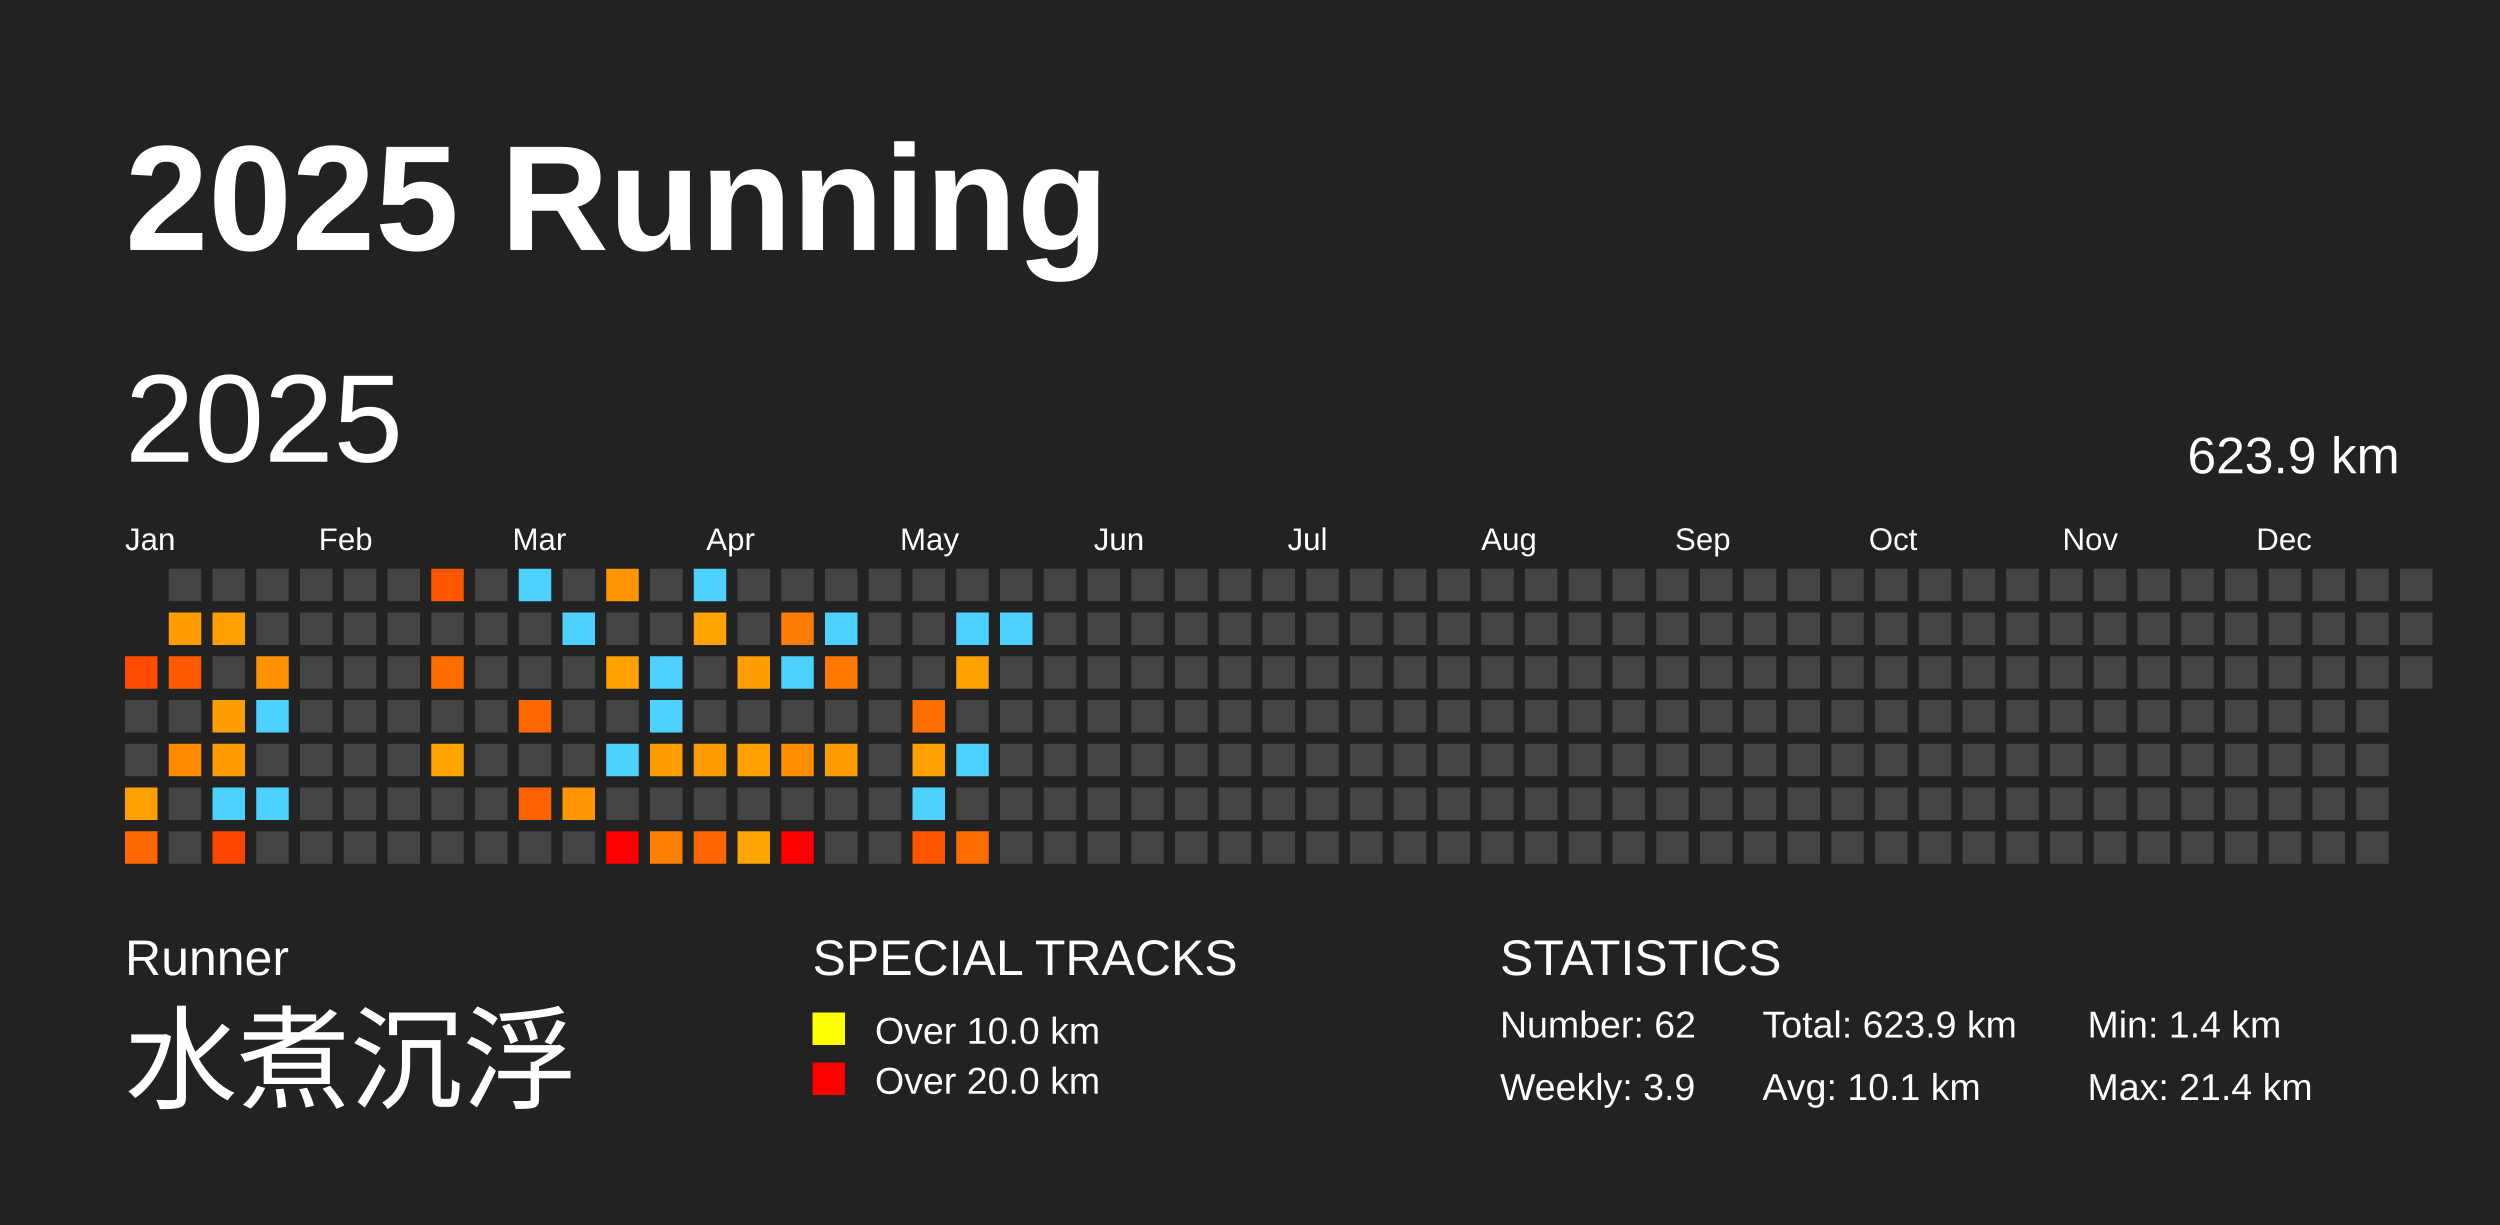
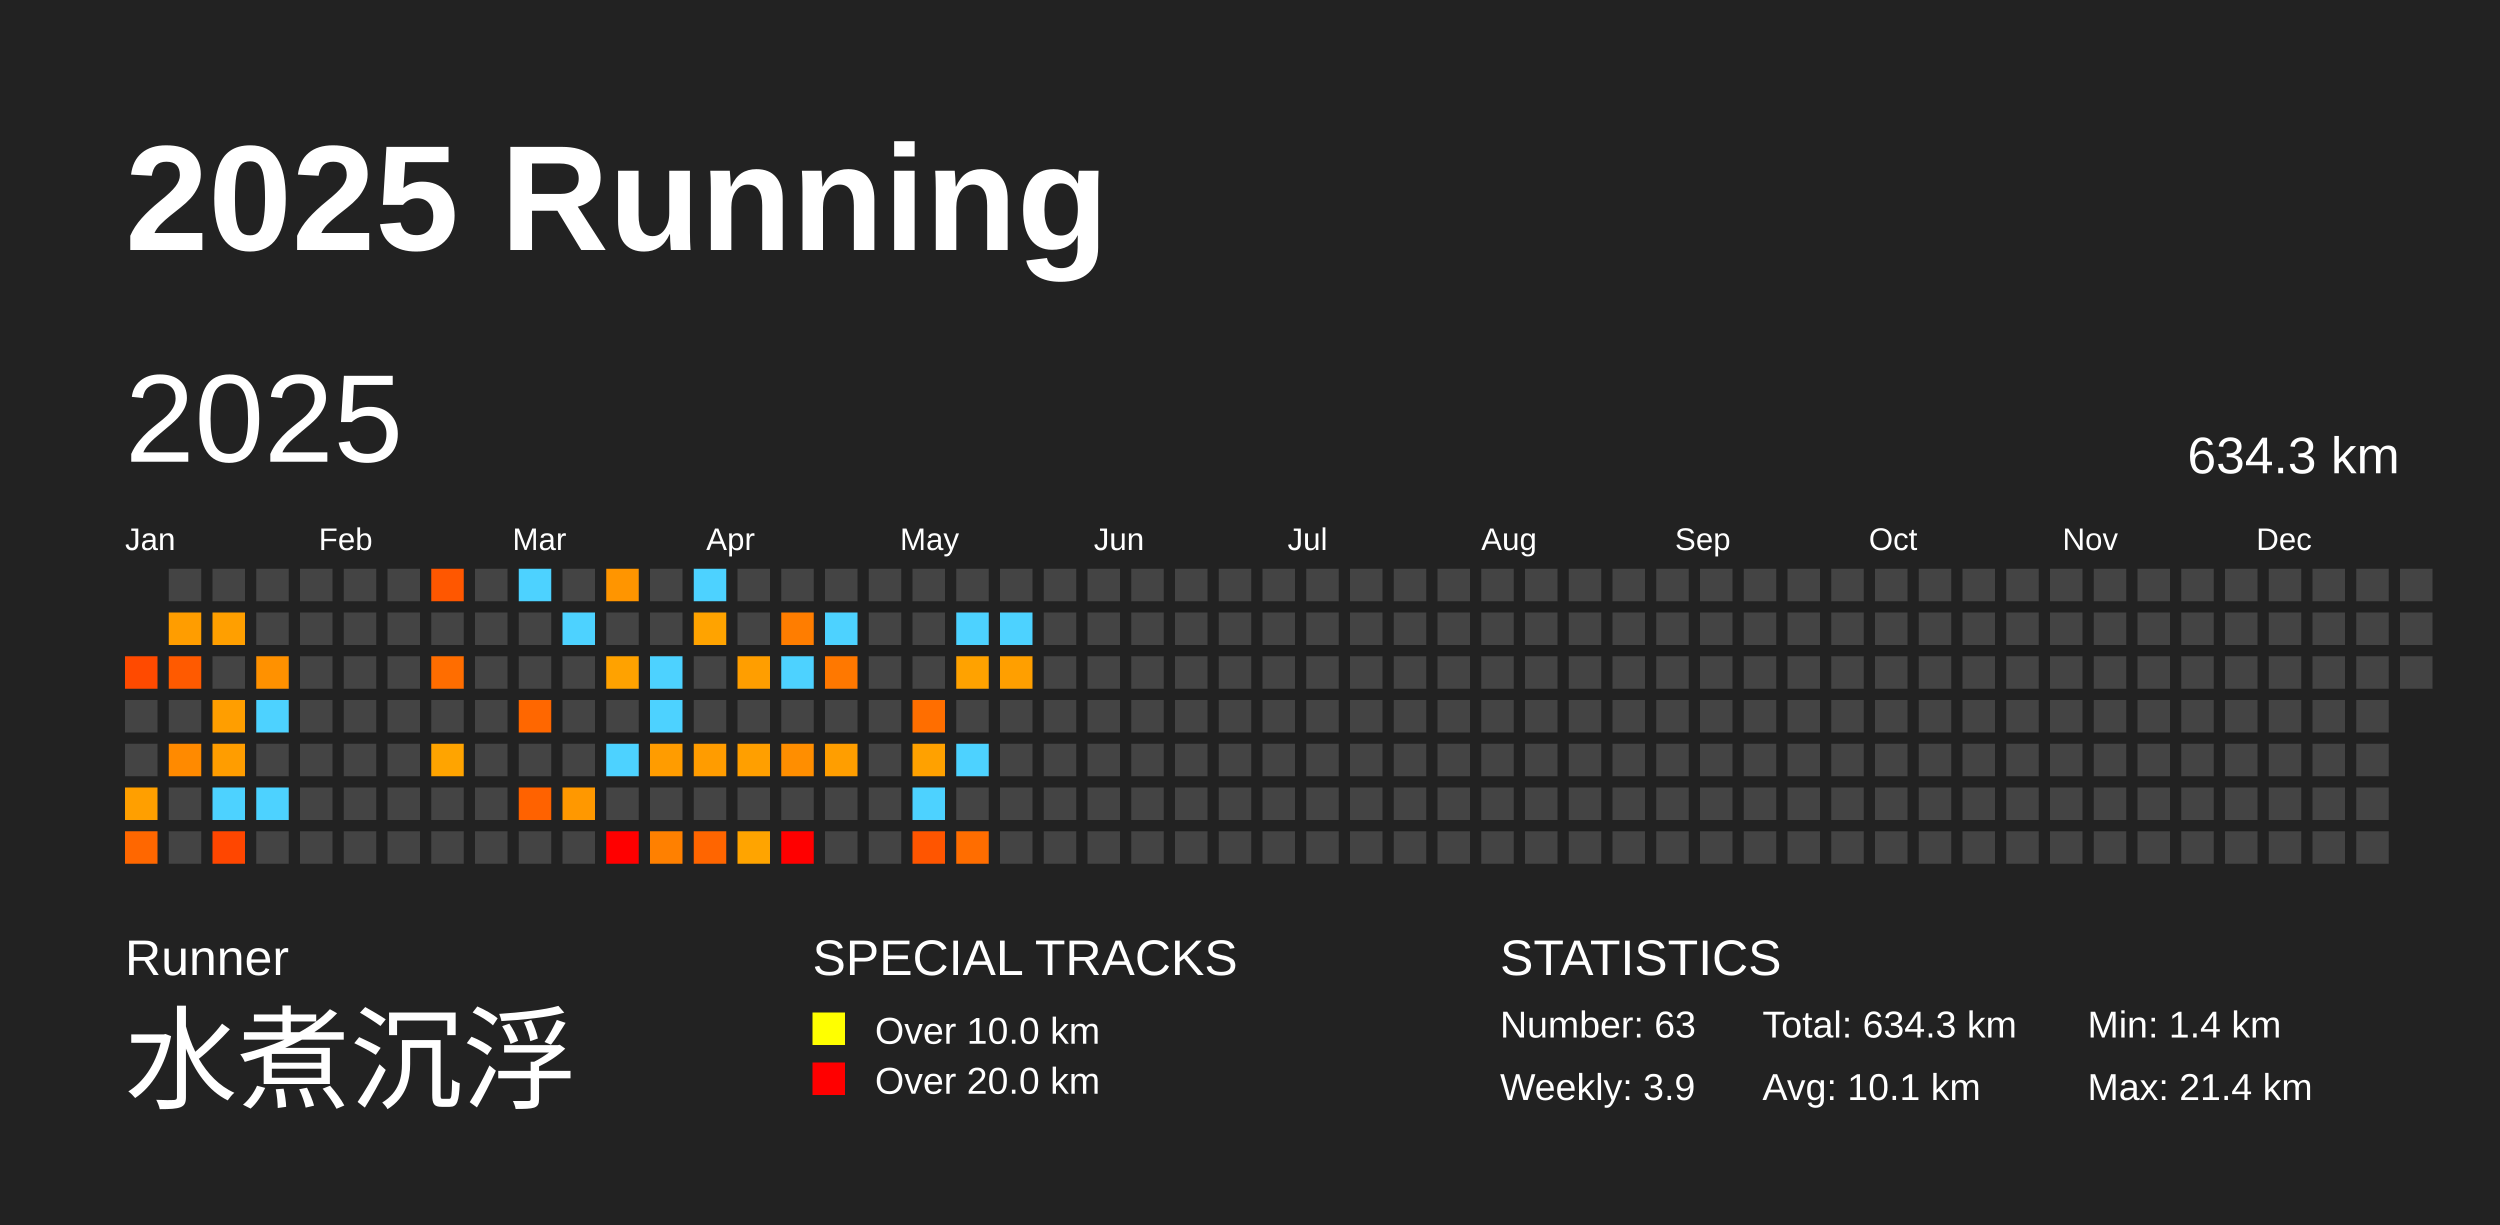
<svg xmlns="http://www.w3.org/2000/svg" baseProfile="full" height="98mm" version="1.1" viewBox="0,0,200,98" width="200mm">
  <defs />
  <rect fill="#222222" height="98" width="200" x="0" y="0" />
  <text fill="#FFFFFF" style="font-size:12px; font-family:Arial; font-weight:bold;" x="10" y="20">2025 Running</text>
  <text fill="#FFFFFF" style="font-size:4px; font-family:Arial" x="10" y="78">Runner</text>
  <text fill="#FFFFFF" style="font-size:9px; font-family:Arial" x="10" y="88">水煮沉浮</text>
  <text fill="#FFFFFF" style="font-size:4px; font-family:Arial" x="65" y="78">SPECIAL TRACKS</text>
  <rect fill="yellow" height="2.6" width="2.6" x="65" y="81" />
  <text fill="#FFFFFF" style="font-size:3px; font-family:Arial" x="70" y="83.5">Over 10.0 km</text>
  <rect fill="red" height="2.6" width="2.6" x="65" y="85" />
  <text fill="#FFFFFF" style="font-size:3px; font-family:Arial" x="70" y="87.5">Over 20.0 km</text>
  <text fill="#FFFFFF" style="font-size:4px; font-family:Arial" x="120" y="78">STATISTICS</text>
-   <text fill="#FFFFFF" style="font-size:3px; font-family:Arial" x="120" y="83">Number: 62</text>
+   <text fill="#FFFFFF" style="font-size:3px; font-family:Arial" x="120" y="83">Number: 63</text>
  <text fill="#FFFFFF" style="font-size:3px; font-family:Arial" x="120" y="88">Weekly: 3.9</text>
-   <text fill="#FFFFFF" style="font-size:3px; font-family:Arial" x="141" y="83">Total: 623.9 km</text>
+   <text fill="#FFFFFF" style="font-size:3px; font-family:Arial" x="141" y="83">Total: 634.3 km</text>
  <text fill="#FFFFFF" style="font-size:3px; font-family:Arial" x="141" y="88">Avg: 10.1 km</text>
  <text fill="#FFFFFF" style="font-size:3px; font-family:Arial" x="167" y="83">Min: 1.4 km</text>
  <text fill="#FFFFFF" style="font-size:3px; font-family:Arial" x="167" y="88">Max: 21.4 km</text>
  <text dominant-baseline="hanging" fill="#FFFFFF" style="font-size:10.0px; font-family:Arial;" x="10" y="30">2025</text>
-   <text dominant-baseline="hanging" fill="#FFFFFF" style="font-size:4.125px; font-family:Arial;" x="175" y="35">623.9 km</text>
+   <text dominant-baseline="hanging" fill="#FFFFFF" style="font-size:4.125px; font-family:Arial;" x="175" y="35">634.3 km</text>
  <text fill="#FFFFFF" style="font-size:2.5px; font-family:Arial" x="10.0" y="44">Jan</text>
  <text fill="#FFFFFF" style="font-size:2.5px; font-family:Arial" x="25.5" y="44">Feb</text>
  <text fill="#FFFFFF" style="font-size:2.5px; font-family:Arial" x="41.0" y="44">Mar</text>
  <text fill="#FFFFFF" style="font-size:2.5px; font-family:Arial" x="56.5" y="44">Apr</text>
  <text fill="#FFFFFF" style="font-size:2.5px; font-family:Arial" x="72.0" y="44">May</text>
  <text fill="#FFFFFF" style="font-size:2.5px; font-family:Arial" x="87.5" y="44">Jun</text>
  <text fill="#FFFFFF" style="font-size:2.5px; font-family:Arial" x="103.0" y="44">Jul</text>
  <text fill="#FFFFFF" style="font-size:2.5px; font-family:Arial" x="118.5" y="44">Aug</text>
  <text fill="#FFFFFF" style="font-size:2.5px; font-family:Arial" x="134.0" y="44">Sep</text>
  <text fill="#FFFFFF" style="font-size:2.5px; font-family:Arial" x="149.5" y="44">Oct</text>
  <text fill="#FFFFFF" style="font-size:2.5px; font-family:Arial" x="165.0" y="44">Nov</text>
  <text fill="#FFFFFF" style="font-size:2.5px; font-family:Arial" x="180.5" y="44">Dec</text>
  <rect fill="#ff4a00" height="2.6" width="2.6" x="10.0" y="52.5" />
  <rect fill="#444444" height="2.6" width="2.6" x="10.0" y="56.0" />
  <rect fill="#444444" height="2.6" width="2.6" x="10.0" y="59.5" />
  <rect fill="#ff9f00" height="2.6" width="2.6" x="10.0" y="63.0" />
  <rect fill="#ff6700" height="2.6" width="2.6" x="10.0" y="66.5" />
  <rect fill="#444444" height="2.6" width="2.6" x="13.5" y="45.5" />
  <rect fill="#ff9d00" height="2.6" width="2.6" x="13.5" y="49.0" />
  <rect fill="#ff5a00" height="2.6" width="2.6" x="13.5" y="52.5" />
  <rect fill="#444444" height="2.6" width="2.6" x="13.5" y="56.0" />
  <rect fill="#ff8a00" height="2.6" width="2.6" x="13.5" y="59.5" />
  <rect fill="#444444" height="2.6" width="2.6" x="13.5" y="63.0" />
  <rect fill="#444444" height="2.6" width="2.6" x="13.5" y="66.5" />
  <rect fill="#444444" height="2.6" width="2.6" x="17.0" y="45.5" />
  <rect fill="#ff9f00" height="2.6" width="2.6" x="17.0" y="49.0" />
  <rect fill="#444444" height="2.6" width="2.6" x="17.0" y="52.5" />
  <rect fill="#ff9e00" height="2.6" width="2.6" x="17.0" y="56.0" />
  <rect fill="#ff9d00" height="2.6" width="2.6" x="17.0" y="59.5" />
  <rect fill="#4dd2ff" height="2.6" width="2.6" x="17.0" y="63.0" />
  <rect fill="#ff4600" height="2.6" width="2.6" x="17.0" y="66.5" />
  <rect fill="#444444" height="2.6" width="2.6" x="20.5" y="45.5" />
  <rect fill="#444444" height="2.6" width="2.6" x="20.5" y="49.0" />
  <rect fill="#ff9100" height="2.6" width="2.6" x="20.5" y="52.5" />
  <rect fill="#4dd2ff" height="2.6" width="2.6" x="20.5" y="56.0" />
  <rect fill="#444444" height="2.6" width="2.6" x="20.5" y="59.5" />
  <rect fill="#4dd2ff" height="2.6" width="2.6" x="20.5" y="63.0" />
  <rect fill="#444444" height="2.6" width="2.6" x="20.5" y="66.5" />
  <rect fill="#444444" height="2.6" width="2.6" x="24.0" y="45.5" />
  <rect fill="#444444" height="2.6" width="2.6" x="24.0" y="49.0" />
  <rect fill="#444444" height="2.6" width="2.6" x="24.0" y="52.5" />
  <rect fill="#444444" height="2.6" width="2.6" x="24.0" y="56.0" />
  <rect fill="#444444" height="2.6" width="2.6" x="24.0" y="59.5" />
  <rect fill="#444444" height="2.6" width="2.6" x="24.0" y="63.0" />
  <rect fill="#444444" height="2.6" width="2.6" x="24.0" y="66.5" />
  <rect fill="#444444" height="2.6" width="2.6" x="27.5" y="45.5" />
  <rect fill="#444444" height="2.6" width="2.6" x="27.5" y="49.0" />
  <rect fill="#444444" height="2.6" width="2.6" x="27.5" y="52.5" />
  <rect fill="#444444" height="2.6" width="2.6" x="27.5" y="56.0" />
  <rect fill="#444444" height="2.6" width="2.6" x="27.5" y="59.5" />
  <rect fill="#444444" height="2.6" width="2.6" x="27.5" y="63.0" />
  <rect fill="#444444" height="2.6" width="2.6" x="27.5" y="66.5" />
  <rect fill="#444444" height="2.6" width="2.6" x="31.0" y="45.5" />
  <rect fill="#444444" height="2.6" width="2.6" x="31.0" y="49.0" />
  <rect fill="#444444" height="2.6" width="2.6" x="31.0" y="52.5" />
  <rect fill="#444444" height="2.6" width="2.6" x="31.0" y="56.0" />
  <rect fill="#444444" height="2.6" width="2.6" x="31.0" y="59.5" />
  <rect fill="#444444" height="2.6" width="2.6" x="31.0" y="63.0" />
  <rect fill="#444444" height="2.6" width="2.6" x="31.0" y="66.5" />
  <rect fill="#ff5700" height="2.6" width="2.6" x="34.5" y="45.5" />
  <rect fill="#444444" height="2.6" width="2.6" x="34.5" y="49.0" />
  <rect fill="#ff6d00" height="2.6" width="2.6" x="34.5" y="52.5" />
  <rect fill="#444444" height="2.6" width="2.6" x="34.5" y="56.0" />
  <rect fill="#ffa400" height="2.6" width="2.6" x="34.5" y="59.5" />
  <rect fill="#444444" height="2.6" width="2.6" x="34.5" y="63.0" />
  <rect fill="#444444" height="2.6" width="2.6" x="34.5" y="66.5" />
  <rect fill="#444444" height="2.6" width="2.6" x="38.0" y="45.5" />
  <rect fill="#444444" height="2.6" width="2.6" x="38.0" y="49.0" />
  <rect fill="#444444" height="2.6" width="2.6" x="38.0" y="52.5" />
  <rect fill="#444444" height="2.6" width="2.6" x="38.0" y="56.0" />
  <rect fill="#444444" height="2.6" width="2.6" x="38.0" y="59.5" />
  <rect fill="#444444" height="2.6" width="2.6" x="38.0" y="63.0" />
  <rect fill="#444444" height="2.6" width="2.6" x="38.0" y="66.5" />
  <rect fill="#4dd2ff" height="2.6" width="2.6" x="41.5" y="45.5" />
  <rect fill="#444444" height="2.6" width="2.6" x="41.5" y="49.0" />
  <rect fill="#444444" height="2.6" width="2.6" x="41.5" y="52.5" />
  <rect fill="#ff6700" height="2.6" width="2.6" x="41.5" y="56.0" />
  <rect fill="#444444" height="2.6" width="2.6" x="41.5" y="59.5" />
  <rect fill="#ff6200" height="2.6" width="2.6" x="41.5" y="63.0" />
  <rect fill="#444444" height="2.6" width="2.6" x="41.5" y="66.5" />
  <rect fill="#444444" height="2.6" width="2.6" x="45.0" y="45.5" />
  <rect fill="#4dd2ff" height="2.6" width="2.6" x="45.0" y="49.0" />
  <rect fill="#444444" height="2.6" width="2.6" x="45.0" y="52.5" />
  <rect fill="#444444" height="2.6" width="2.6" x="45.0" y="56.0" />
  <rect fill="#444444" height="2.6" width="2.6" x="45.0" y="59.5" />
  <rect fill="#ff9800" height="2.6" width="2.6" x="45.0" y="63.0" />
  <rect fill="#444444" height="2.6" width="2.6" x="45.0" y="66.5" />
  <rect fill="#ff9500" height="2.6" width="2.6" x="48.5" y="45.5" />
  <rect fill="#444444" height="2.6" width="2.6" x="48.5" y="49.0" />
  <rect fill="#ffa200" height="2.6" width="2.6" x="48.5" y="52.5" />
  <rect fill="#444444" height="2.6" width="2.6" x="48.5" y="56.0" />
  <rect fill="#4dd2ff" height="2.6" width="2.6" x="48.5" y="59.5" />
  <rect fill="#444444" height="2.6" width="2.6" x="48.5" y="63.0" />
  <rect fill="red" height="2.6" width="2.6" x="48.5" y="66.5" />
  <rect fill="#444444" height="2.6" width="2.6" x="52.0" y="45.5" />
  <rect fill="#444444" height="2.6" width="2.6" x="52.0" y="49.0" />
  <rect fill="#4dd2ff" height="2.6" width="2.6" x="52.0" y="52.5" />
  <rect fill="#4dd2ff" height="2.6" width="2.6" x="52.0" y="56.0" />
  <rect fill="#ff9c00" height="2.6" width="2.6" x="52.0" y="59.5" />
  <rect fill="#444444" height="2.6" width="2.6" x="52.0" y="63.0" />
  <rect fill="#ff8000" height="2.6" width="2.6" x="52.0" y="66.5" />
  <rect fill="#4dd2ff" height="2.6" width="2.6" x="55.5" y="45.5" />
  <rect fill="#ffa300" height="2.6" width="2.6" x="55.5" y="49.0" />
  <rect fill="#444444" height="2.6" width="2.6" x="55.5" y="52.5" />
  <rect fill="#444444" height="2.6" width="2.6" x="55.5" y="56.0" />
  <rect fill="#ff9c00" height="2.6" width="2.6" x="55.5" y="59.5" />
  <rect fill="#444444" height="2.6" width="2.6" x="55.5" y="63.0" />
  <rect fill="#ff6500" height="2.6" width="2.6" x="55.5" y="66.5" />
  <rect fill="#444444" height="2.6" width="2.6" x="59.0" y="45.5" />
  <rect fill="#444444" height="2.6" width="2.6" x="59.0" y="49.0" />
  <rect fill="#ff9e00" height="2.6" width="2.6" x="59.0" y="52.5" />
  <rect fill="#444444" height="2.6" width="2.6" x="59.0" y="56.0" />
  <rect fill="#ff9f00" height="2.6" width="2.6" x="59.0" y="59.5" />
  <rect fill="#444444" height="2.6" width="2.6" x="59.0" y="63.0" />
  <rect fill="#ffa400" height="2.6" width="2.6" x="59.0" y="66.5" />
  <rect fill="#444444" height="2.6" width="2.6" x="62.5" y="45.5" />
  <rect fill="#ff7d00" height="2.6" width="2.6" x="62.5" y="49.0" />
  <rect fill="#4dd2ff" height="2.6" width="2.6" x="62.5" y="52.5" />
  <rect fill="#444444" height="2.6" width="2.6" x="62.5" y="56.0" />
  <rect fill="#ff8e00" height="2.6" width="2.6" x="62.5" y="59.5" />
  <rect fill="#444444" height="2.6" width="2.6" x="62.5" y="63.0" />
  <rect fill="red" height="2.6" width="2.6" x="62.5" y="66.5" />
  <rect fill="#444444" height="2.6" width="2.6" x="66.0" y="45.5" />
  <rect fill="#4dd2ff" height="2.6" width="2.6" x="66.0" y="49.0" />
  <rect fill="#ff7800" height="2.6" width="2.6" x="66.0" y="52.5" />
  <rect fill="#444444" height="2.6" width="2.6" x="66.0" y="56.0" />
  <rect fill="#ff9e00" height="2.6" width="2.6" x="66.0" y="59.5" />
  <rect fill="#444444" height="2.6" width="2.6" x="66.0" y="63.0" />
  <rect fill="#444444" height="2.6" width="2.6" x="66.0" y="66.5" />
  <rect fill="#444444" height="2.6" width="2.6" x="69.5" y="45.5" />
  <rect fill="#444444" height="2.6" width="2.6" x="69.5" y="49.0" />
  <rect fill="#444444" height="2.6" width="2.6" x="69.5" y="52.5" />
  <rect fill="#444444" height="2.6" width="2.6" x="69.5" y="56.0" />
  <rect fill="#444444" height="2.6" width="2.6" x="69.5" y="59.5" />
  <rect fill="#444444" height="2.6" width="2.6" x="69.5" y="63.0" />
  <rect fill="#444444" height="2.6" width="2.6" x="69.5" y="66.5" />
  <rect fill="#444444" height="2.6" width="2.6" x="73.0" y="45.5" />
  <rect fill="#444444" height="2.6" width="2.6" x="73.0" y="49.0" />
  <rect fill="#444444" height="2.6" width="2.6" x="73.0" y="52.5" />
  <rect fill="#ff6e00" height="2.6" width="2.6" x="73.0" y="56.0" />
  <rect fill="#ffa100" height="2.6" width="2.6" x="73.0" y="59.5" />
  <rect fill="#4dd2ff" height="2.6" width="2.6" x="73.0" y="63.0" />
  <rect fill="#ff5500" height="2.6" width="2.6" x="73.0" y="66.5" />
  <rect fill="#444444" height="2.6" width="2.6" x="76.5" y="45.5" />
  <rect fill="#4dd2ff" height="2.6" width="2.6" x="76.5" y="49.0" />
  <rect fill="#ffa200" height="2.6" width="2.6" x="76.5" y="52.5" />
  <rect fill="#444444" height="2.6" width="2.6" x="76.5" y="56.0" />
  <rect fill="#4dd2ff" height="2.6" width="2.6" x="76.5" y="59.5" />
  <rect fill="#444444" height="2.6" width="2.6" x="76.5" y="63.0" />
  <rect fill="#ff6d00" height="2.6" width="2.6" x="76.5" y="66.5" />
  <rect fill="#444444" height="2.6" width="2.6" x="80.0" y="45.5" />
  <rect fill="#4dd2ff" height="2.6" width="2.6" x="80.0" y="49.0" />
-   <rect fill="#444444" height="2.6" width="2.6" x="80.0" y="52.5" />
+   <rect fill="#ff9f00" height="2.6" width="2.6" x="80.0" y="52.5" />
  <rect fill="#444444" height="2.6" width="2.6" x="80.0" y="56.0" />
  <rect fill="#444444" height="2.6" width="2.6" x="80.0" y="59.5" />
  <rect fill="#444444" height="2.6" width="2.6" x="80.0" y="63.0" />
  <rect fill="#444444" height="2.6" width="2.6" x="80.0" y="66.5" />
  <rect fill="#444444" height="2.6" width="2.6" x="83.5" y="45.5" />
  <rect fill="#444444" height="2.6" width="2.6" x="83.5" y="49.0" />
  <rect fill="#444444" height="2.6" width="2.6" x="83.5" y="52.5" />
  <rect fill="#444444" height="2.6" width="2.6" x="83.5" y="56.0" />
  <rect fill="#444444" height="2.6" width="2.6" x="83.5" y="59.5" />
  <rect fill="#444444" height="2.6" width="2.6" x="83.5" y="63.0" />
  <rect fill="#444444" height="2.6" width="2.6" x="83.5" y="66.5" />
  <rect fill="#444444" height="2.6" width="2.6" x="87.0" y="45.5" />
  <rect fill="#444444" height="2.6" width="2.6" x="87.0" y="49.0" />
  <rect fill="#444444" height="2.6" width="2.6" x="87.0" y="52.5" />
  <rect fill="#444444" height="2.6" width="2.6" x="87.0" y="56.0" />
  <rect fill="#444444" height="2.6" width="2.6" x="87.0" y="59.5" />
  <rect fill="#444444" height="2.6" width="2.6" x="87.0" y="63.0" />
  <rect fill="#444444" height="2.6" width="2.6" x="87.0" y="66.5" />
  <rect fill="#444444" height="2.6" width="2.6" x="90.5" y="45.5" />
  <rect fill="#444444" height="2.6" width="2.6" x="90.5" y="49.0" />
  <rect fill="#444444" height="2.6" width="2.6" x="90.5" y="52.5" />
  <rect fill="#444444" height="2.6" width="2.6" x="90.5" y="56.0" />
  <rect fill="#444444" height="2.6" width="2.6" x="90.5" y="59.5" />
  <rect fill="#444444" height="2.6" width="2.6" x="90.5" y="63.0" />
  <rect fill="#444444" height="2.6" width="2.6" x="90.5" y="66.5" />
  <rect fill="#444444" height="2.6" width="2.6" x="94.0" y="45.5" />
  <rect fill="#444444" height="2.6" width="2.6" x="94.0" y="49.0" />
  <rect fill="#444444" height="2.6" width="2.6" x="94.0" y="52.5" />
  <rect fill="#444444" height="2.6" width="2.6" x="94.0" y="56.0" />
  <rect fill="#444444" height="2.6" width="2.6" x="94.0" y="59.5" />
  <rect fill="#444444" height="2.6" width="2.6" x="94.0" y="63.0" />
  <rect fill="#444444" height="2.6" width="2.6" x="94.0" y="66.5" />
  <rect fill="#444444" height="2.6" width="2.6" x="97.5" y="45.5" />
  <rect fill="#444444" height="2.6" width="2.6" x="97.5" y="49.0" />
  <rect fill="#444444" height="2.6" width="2.6" x="97.5" y="52.5" />
  <rect fill="#444444" height="2.6" width="2.6" x="97.5" y="56.0" />
  <rect fill="#444444" height="2.6" width="2.6" x="97.5" y="59.5" />
  <rect fill="#444444" height="2.6" width="2.6" x="97.5" y="63.0" />
  <rect fill="#444444" height="2.6" width="2.6" x="97.5" y="66.5" />
  <rect fill="#444444" height="2.6" width="2.6" x="101.0" y="45.5" />
  <rect fill="#444444" height="2.6" width="2.6" x="101.0" y="49.0" />
  <rect fill="#444444" height="2.6" width="2.6" x="101.0" y="52.5" />
  <rect fill="#444444" height="2.6" width="2.6" x="101.0" y="56.0" />
  <rect fill="#444444" height="2.6" width="2.6" x="101.0" y="59.5" />
  <rect fill="#444444" height="2.6" width="2.6" x="101.0" y="63.0" />
  <rect fill="#444444" height="2.6" width="2.6" x="101.0" y="66.5" />
  <rect fill="#444444" height="2.6" width="2.6" x="104.5" y="45.5" />
  <rect fill="#444444" height="2.6" width="2.6" x="104.5" y="49.0" />
  <rect fill="#444444" height="2.6" width="2.6" x="104.5" y="52.5" />
  <rect fill="#444444" height="2.6" width="2.6" x="104.5" y="56.0" />
  <rect fill="#444444" height="2.6" width="2.6" x="104.5" y="59.5" />
  <rect fill="#444444" height="2.6" width="2.6" x="104.5" y="63.0" />
  <rect fill="#444444" height="2.6" width="2.6" x="104.5" y="66.5" />
  <rect fill="#444444" height="2.6" width="2.6" x="108.0" y="45.5" />
  <rect fill="#444444" height="2.6" width="2.6" x="108.0" y="49.0" />
  <rect fill="#444444" height="2.6" width="2.6" x="108.0" y="52.5" />
  <rect fill="#444444" height="2.6" width="2.6" x="108.0" y="56.0" />
  <rect fill="#444444" height="2.6" width="2.6" x="108.0" y="59.5" />
  <rect fill="#444444" height="2.6" width="2.6" x="108.0" y="63.0" />
  <rect fill="#444444" height="2.6" width="2.6" x="108.0" y="66.5" />
  <rect fill="#444444" height="2.6" width="2.6" x="111.5" y="45.5" />
  <rect fill="#444444" height="2.6" width="2.6" x="111.5" y="49.0" />
  <rect fill="#444444" height="2.6" width="2.6" x="111.5" y="52.5" />
  <rect fill="#444444" height="2.6" width="2.6" x="111.5" y="56.0" />
  <rect fill="#444444" height="2.6" width="2.6" x="111.5" y="59.5" />
  <rect fill="#444444" height="2.6" width="2.6" x="111.5" y="63.0" />
  <rect fill="#444444" height="2.6" width="2.6" x="111.5" y="66.5" />
  <rect fill="#444444" height="2.6" width="2.6" x="115.0" y="45.5" />
  <rect fill="#444444" height="2.6" width="2.6" x="115.0" y="49.0" />
  <rect fill="#444444" height="2.6" width="2.6" x="115.0" y="52.5" />
  <rect fill="#444444" height="2.6" width="2.6" x="115.0" y="56.0" />
  <rect fill="#444444" height="2.6" width="2.6" x="115.0" y="59.5" />
  <rect fill="#444444" height="2.6" width="2.6" x="115.0" y="63.0" />
  <rect fill="#444444" height="2.6" width="2.6" x="115.0" y="66.5" />
  <rect fill="#444444" height="2.6" width="2.6" x="118.5" y="45.5" />
  <rect fill="#444444" height="2.6" width="2.6" x="118.5" y="49.0" />
  <rect fill="#444444" height="2.6" width="2.6" x="118.5" y="52.5" />
  <rect fill="#444444" height="2.6" width="2.6" x="118.5" y="56.0" />
  <rect fill="#444444" height="2.6" width="2.6" x="118.5" y="59.5" />
  <rect fill="#444444" height="2.6" width="2.6" x="118.5" y="63.0" />
  <rect fill="#444444" height="2.6" width="2.6" x="118.5" y="66.5" />
  <rect fill="#444444" height="2.6" width="2.6" x="122.0" y="45.5" />
  <rect fill="#444444" height="2.6" width="2.6" x="122.0" y="49.0" />
  <rect fill="#444444" height="2.6" width="2.6" x="122.0" y="52.5" />
  <rect fill="#444444" height="2.6" width="2.6" x="122.0" y="56.0" />
  <rect fill="#444444" height="2.6" width="2.6" x="122.0" y="59.5" />
  <rect fill="#444444" height="2.6" width="2.6" x="122.0" y="63.0" />
  <rect fill="#444444" height="2.6" width="2.6" x="122.0" y="66.5" />
  <rect fill="#444444" height="2.6" width="2.6" x="125.5" y="45.5" />
  <rect fill="#444444" height="2.6" width="2.6" x="125.5" y="49.0" />
  <rect fill="#444444" height="2.6" width="2.6" x="125.5" y="52.5" />
  <rect fill="#444444" height="2.6" width="2.6" x="125.5" y="56.0" />
  <rect fill="#444444" height="2.6" width="2.6" x="125.5" y="59.5" />
  <rect fill="#444444" height="2.6" width="2.6" x="125.5" y="63.0" />
  <rect fill="#444444" height="2.6" width="2.6" x="125.5" y="66.5" />
  <rect fill="#444444" height="2.6" width="2.6" x="129.0" y="45.5" />
  <rect fill="#444444" height="2.6" width="2.6" x="129.0" y="49.0" />
  <rect fill="#444444" height="2.6" width="2.6" x="129.0" y="52.5" />
  <rect fill="#444444" height="2.6" width="2.6" x="129.0" y="56.0" />
  <rect fill="#444444" height="2.6" width="2.6" x="129.0" y="59.5" />
  <rect fill="#444444" height="2.6" width="2.6" x="129.0" y="63.0" />
  <rect fill="#444444" height="2.6" width="2.6" x="129.0" y="66.5" />
  <rect fill="#444444" height="2.6" width="2.6" x="132.5" y="45.5" />
  <rect fill="#444444" height="2.6" width="2.6" x="132.5" y="49.0" />
  <rect fill="#444444" height="2.6" width="2.6" x="132.5" y="52.5" />
  <rect fill="#444444" height="2.6" width="2.6" x="132.5" y="56.0" />
  <rect fill="#444444" height="2.6" width="2.6" x="132.5" y="59.5" />
  <rect fill="#444444" height="2.6" width="2.6" x="132.5" y="63.0" />
  <rect fill="#444444" height="2.6" width="2.6" x="132.5" y="66.5" />
  <rect fill="#444444" height="2.6" width="2.6" x="136.0" y="45.5" />
  <rect fill="#444444" height="2.6" width="2.6" x="136.0" y="49.0" />
  <rect fill="#444444" height="2.6" width="2.6" x="136.0" y="52.5" />
  <rect fill="#444444" height="2.6" width="2.6" x="136.0" y="56.0" />
  <rect fill="#444444" height="2.6" width="2.6" x="136.0" y="59.5" />
  <rect fill="#444444" height="2.6" width="2.6" x="136.0" y="63.0" />
  <rect fill="#444444" height="2.6" width="2.6" x="136.0" y="66.5" />
  <rect fill="#444444" height="2.6" width="2.6" x="139.5" y="45.5" />
  <rect fill="#444444" height="2.6" width="2.6" x="139.5" y="49.0" />
  <rect fill="#444444" height="2.6" width="2.6" x="139.5" y="52.5" />
  <rect fill="#444444" height="2.6" width="2.6" x="139.5" y="56.0" />
  <rect fill="#444444" height="2.6" width="2.6" x="139.5" y="59.5" />
  <rect fill="#444444" height="2.6" width="2.6" x="139.5" y="63.0" />
  <rect fill="#444444" height="2.6" width="2.6" x="139.5" y="66.5" />
  <rect fill="#444444" height="2.6" width="2.6" x="143.0" y="45.5" />
  <rect fill="#444444" height="2.6" width="2.6" x="143.0" y="49.0" />
  <rect fill="#444444" height="2.6" width="2.6" x="143.0" y="52.5" />
  <rect fill="#444444" height="2.6" width="2.6" x="143.0" y="56.0" />
  <rect fill="#444444" height="2.6" width="2.6" x="143.0" y="59.5" />
  <rect fill="#444444" height="2.6" width="2.6" x="143.0" y="63.0" />
  <rect fill="#444444" height="2.6" width="2.6" x="143.0" y="66.5" />
  <rect fill="#444444" height="2.6" width="2.6" x="146.5" y="45.5" />
  <rect fill="#444444" height="2.6" width="2.6" x="146.5" y="49.0" />
  <rect fill="#444444" height="2.6" width="2.6" x="146.5" y="52.5" />
  <rect fill="#444444" height="2.6" width="2.6" x="146.5" y="56.0" />
  <rect fill="#444444" height="2.6" width="2.6" x="146.5" y="59.5" />
  <rect fill="#444444" height="2.6" width="2.6" x="146.5" y="63.0" />
  <rect fill="#444444" height="2.6" width="2.6" x="146.5" y="66.5" />
  <rect fill="#444444" height="2.6" width="2.6" x="150.0" y="45.5" />
  <rect fill="#444444" height="2.6" width="2.6" x="150.0" y="49.0" />
  <rect fill="#444444" height="2.6" width="2.6" x="150.0" y="52.5" />
  <rect fill="#444444" height="2.6" width="2.6" x="150.0" y="56.0" />
  <rect fill="#444444" height="2.6" width="2.6" x="150.0" y="59.5" />
  <rect fill="#444444" height="2.6" width="2.6" x="150.0" y="63.0" />
  <rect fill="#444444" height="2.6" width="2.6" x="150.0" y="66.5" />
  <rect fill="#444444" height="2.6" width="2.6" x="153.5" y="45.5" />
  <rect fill="#444444" height="2.6" width="2.6" x="153.5" y="49.0" />
  <rect fill="#444444" height="2.6" width="2.6" x="153.5" y="52.5" />
  <rect fill="#444444" height="2.6" width="2.6" x="153.5" y="56.0" />
  <rect fill="#444444" height="2.6" width="2.6" x="153.5" y="59.5" />
  <rect fill="#444444" height="2.6" width="2.6" x="153.5" y="63.0" />
  <rect fill="#444444" height="2.6" width="2.6" x="153.5" y="66.5" />
  <rect fill="#444444" height="2.6" width="2.6" x="157.0" y="45.5" />
  <rect fill="#444444" height="2.6" width="2.6" x="157.0" y="49.0" />
  <rect fill="#444444" height="2.6" width="2.6" x="157.0" y="52.5" />
  <rect fill="#444444" height="2.6" width="2.6" x="157.0" y="56.0" />
  <rect fill="#444444" height="2.6" width="2.6" x="157.0" y="59.5" />
  <rect fill="#444444" height="2.6" width="2.6" x="157.0" y="63.0" />
  <rect fill="#444444" height="2.6" width="2.6" x="157.0" y="66.5" />
  <rect fill="#444444" height="2.6" width="2.6" x="160.5" y="45.5" />
  <rect fill="#444444" height="2.6" width="2.6" x="160.5" y="49.0" />
  <rect fill="#444444" height="2.6" width="2.6" x="160.5" y="52.5" />
  <rect fill="#444444" height="2.6" width="2.6" x="160.5" y="56.0" />
  <rect fill="#444444" height="2.6" width="2.6" x="160.5" y="59.5" />
  <rect fill="#444444" height="2.6" width="2.6" x="160.5" y="63.0" />
  <rect fill="#444444" height="2.6" width="2.6" x="160.5" y="66.5" />
  <rect fill="#444444" height="2.6" width="2.6" x="164.0" y="45.5" />
  <rect fill="#444444" height="2.6" width="2.6" x="164.0" y="49.0" />
  <rect fill="#444444" height="2.6" width="2.6" x="164.0" y="52.5" />
  <rect fill="#444444" height="2.6" width="2.6" x="164.0" y="56.0" />
  <rect fill="#444444" height="2.6" width="2.6" x="164.0" y="59.5" />
  <rect fill="#444444" height="2.6" width="2.6" x="164.0" y="63.0" />
  <rect fill="#444444" height="2.6" width="2.6" x="164.0" y="66.5" />
  <rect fill="#444444" height="2.6" width="2.6" x="167.5" y="45.5" />
  <rect fill="#444444" height="2.6" width="2.6" x="167.5" y="49.0" />
  <rect fill="#444444" height="2.6" width="2.6" x="167.5" y="52.5" />
  <rect fill="#444444" height="2.6" width="2.6" x="167.5" y="56.0" />
  <rect fill="#444444" height="2.6" width="2.6" x="167.5" y="59.5" />
  <rect fill="#444444" height="2.6" width="2.6" x="167.5" y="63.0" />
  <rect fill="#444444" height="2.6" width="2.6" x="167.5" y="66.5" />
  <rect fill="#444444" height="2.6" width="2.6" x="171.0" y="45.5" />
  <rect fill="#444444" height="2.6" width="2.6" x="171.0" y="49.0" />
  <rect fill="#444444" height="2.6" width="2.6" x="171.0" y="52.5" />
  <rect fill="#444444" height="2.6" width="2.6" x="171.0" y="56.0" />
  <rect fill="#444444" height="2.6" width="2.6" x="171.0" y="59.5" />
  <rect fill="#444444" height="2.6" width="2.6" x="171.0" y="63.0" />
  <rect fill="#444444" height="2.6" width="2.6" x="171.0" y="66.5" />
  <rect fill="#444444" height="2.6" width="2.6" x="174.5" y="45.5" />
  <rect fill="#444444" height="2.6" width="2.6" x="174.5" y="49.0" />
  <rect fill="#444444" height="2.6" width="2.6" x="174.5" y="52.5" />
  <rect fill="#444444" height="2.6" width="2.6" x="174.5" y="56.0" />
  <rect fill="#444444" height="2.6" width="2.6" x="174.5" y="59.5" />
  <rect fill="#444444" height="2.6" width="2.6" x="174.5" y="63.0" />
  <rect fill="#444444" height="2.6" width="2.6" x="174.5" y="66.5" />
  <rect fill="#444444" height="2.6" width="2.6" x="178.0" y="45.5" />
  <rect fill="#444444" height="2.6" width="2.6" x="178.0" y="49.0" />
  <rect fill="#444444" height="2.6" width="2.6" x="178.0" y="52.5" />
  <rect fill="#444444" height="2.6" width="2.6" x="178.0" y="56.0" />
  <rect fill="#444444" height="2.6" width="2.6" x="178.0" y="59.5" />
  <rect fill="#444444" height="2.6" width="2.6" x="178.0" y="63.0" />
  <rect fill="#444444" height="2.6" width="2.6" x="178.0" y="66.5" />
  <rect fill="#444444" height="2.6" width="2.6" x="181.5" y="45.5" />
  <rect fill="#444444" height="2.6" width="2.6" x="181.5" y="49.0" />
  <rect fill="#444444" height="2.6" width="2.6" x="181.5" y="52.5" />
  <rect fill="#444444" height="2.6" width="2.6" x="181.5" y="56.0" />
  <rect fill="#444444" height="2.6" width="2.6" x="181.5" y="59.5" />
  <rect fill="#444444" height="2.6" width="2.6" x="181.5" y="63.0" />
  <rect fill="#444444" height="2.6" width="2.6" x="181.5" y="66.5" />
  <rect fill="#444444" height="2.6" width="2.6" x="185.0" y="45.5" />
  <rect fill="#444444" height="2.6" width="2.6" x="185.0" y="49.0" />
  <rect fill="#444444" height="2.6" width="2.6" x="185.0" y="52.5" />
  <rect fill="#444444" height="2.6" width="2.6" x="185.0" y="56.0" />
  <rect fill="#444444" height="2.6" width="2.6" x="185.0" y="59.5" />
  <rect fill="#444444" height="2.6" width="2.6" x="185.0" y="63.0" />
  <rect fill="#444444" height="2.6" width="2.6" x="185.0" y="66.5" />
  <rect fill="#444444" height="2.6" width="2.6" x="188.5" y="45.5" />
  <rect fill="#444444" height="2.6" width="2.6" x="188.5" y="49.0" />
  <rect fill="#444444" height="2.6" width="2.6" x="188.5" y="52.5" />
  <rect fill="#444444" height="2.6" width="2.6" x="188.5" y="56.0" />
  <rect fill="#444444" height="2.6" width="2.6" x="188.5" y="59.5" />
  <rect fill="#444444" height="2.6" width="2.6" x="188.5" y="63.0" />
  <rect fill="#444444" height="2.6" width="2.6" x="188.5" y="66.5" />
  <rect fill="#444444" height="2.6" width="2.6" x="192.0" y="45.5" />
  <rect fill="#444444" height="2.6" width="2.6" x="192.0" y="49.0" />
  <rect fill="#444444" height="2.6" width="2.6" x="192.0" y="52.5" />
</svg>
